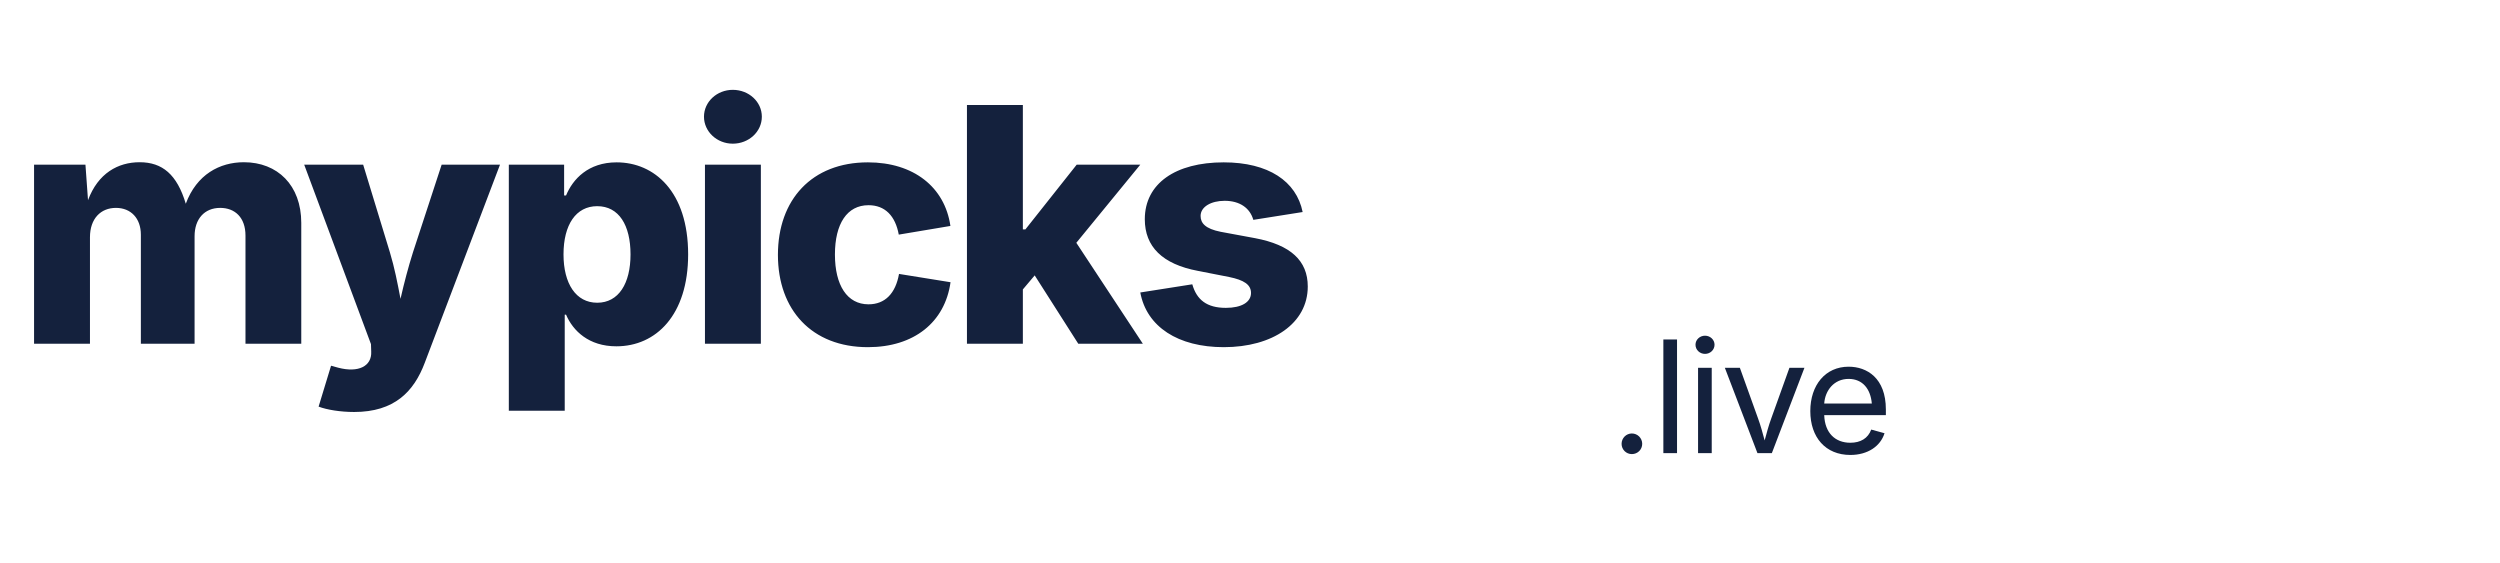
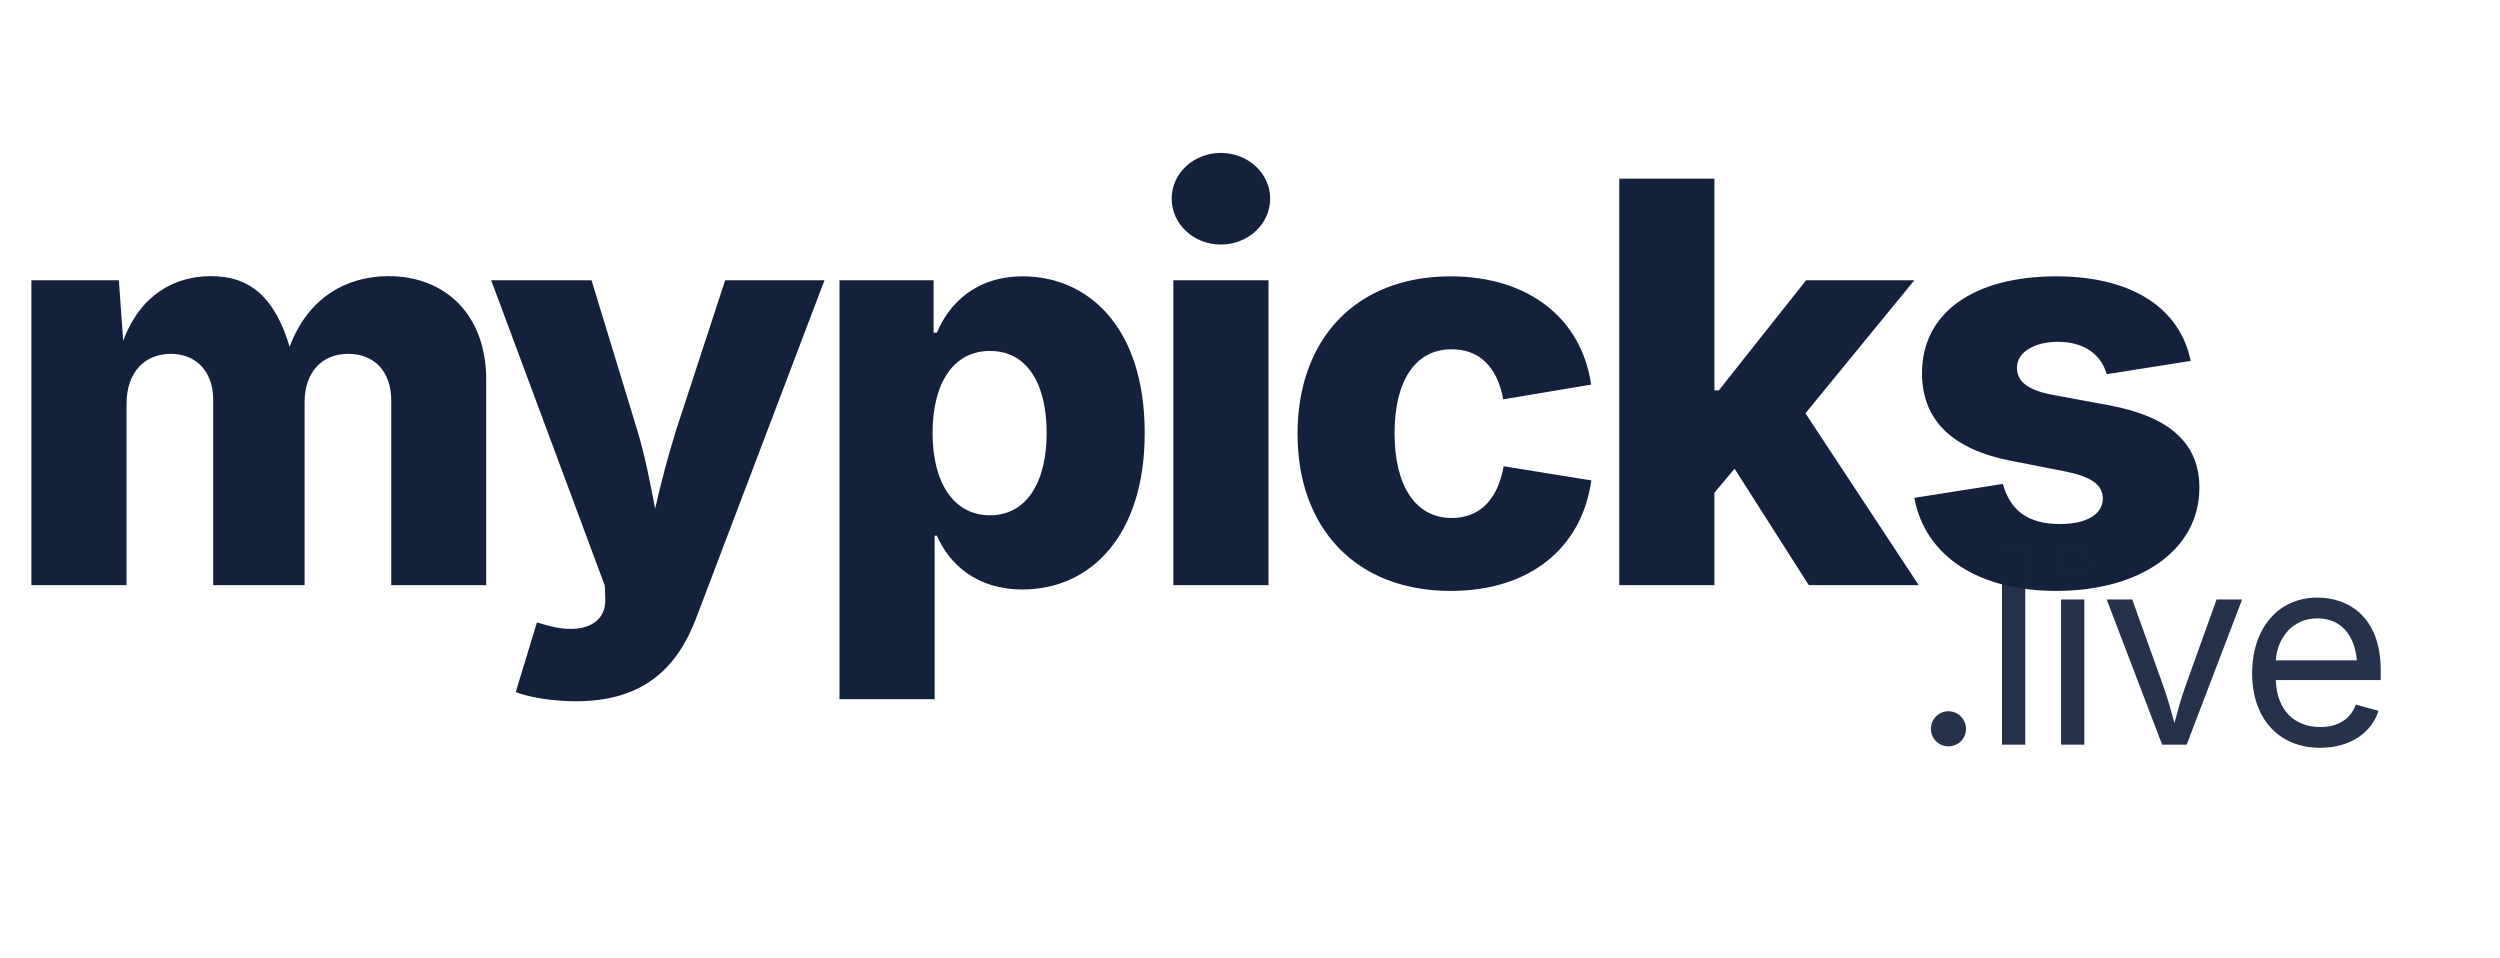
- <svg xmlns="http://www.w3.org/2000/svg" viewBox="0 0 320 72" role="img" aria-label="mypicks.live">
-   <text x="2" y="44" font-family="Inter, system-ui, -apple-system, BlinkMacSystemFont, 'Segoe UI', sans-serif" font-size="42" font-weight="800" letter-spacing="-0.04em" fill="#14213d">mypicks</text>
-   <text x="206" y="58" font-family="Inter, system-ui, -apple-system, BlinkMacSystemFont, 'Segoe UI', sans-serif" font-size="20" font-weight="400" letter-spacing="-0.02em" fill="#14213d">.live</text>
+ <svg xmlns="http://www.w3.org/2000/svg" viewBox="0 0 188 72" role="img" aria-label="mypicks.live">
+   <text x="0" y="44" font-family="Inter, system-ui, -apple-system, BlinkMacSystemFont, 'Segoe UI', sans-serif" font-size="42" font-weight="800" letter-spacing="-0.04em" fill="#14213d">mypicks</text>
+   <text x="180" y="56" text-anchor="end" font-family="Inter, system-ui, -apple-system, BlinkMacSystemFont, 'Segoe UI', sans-serif" font-size="20" font-weight="400" letter-spacing="-0.02em" fill="#14213d" opacity="0.92">.live</text>
</svg>
